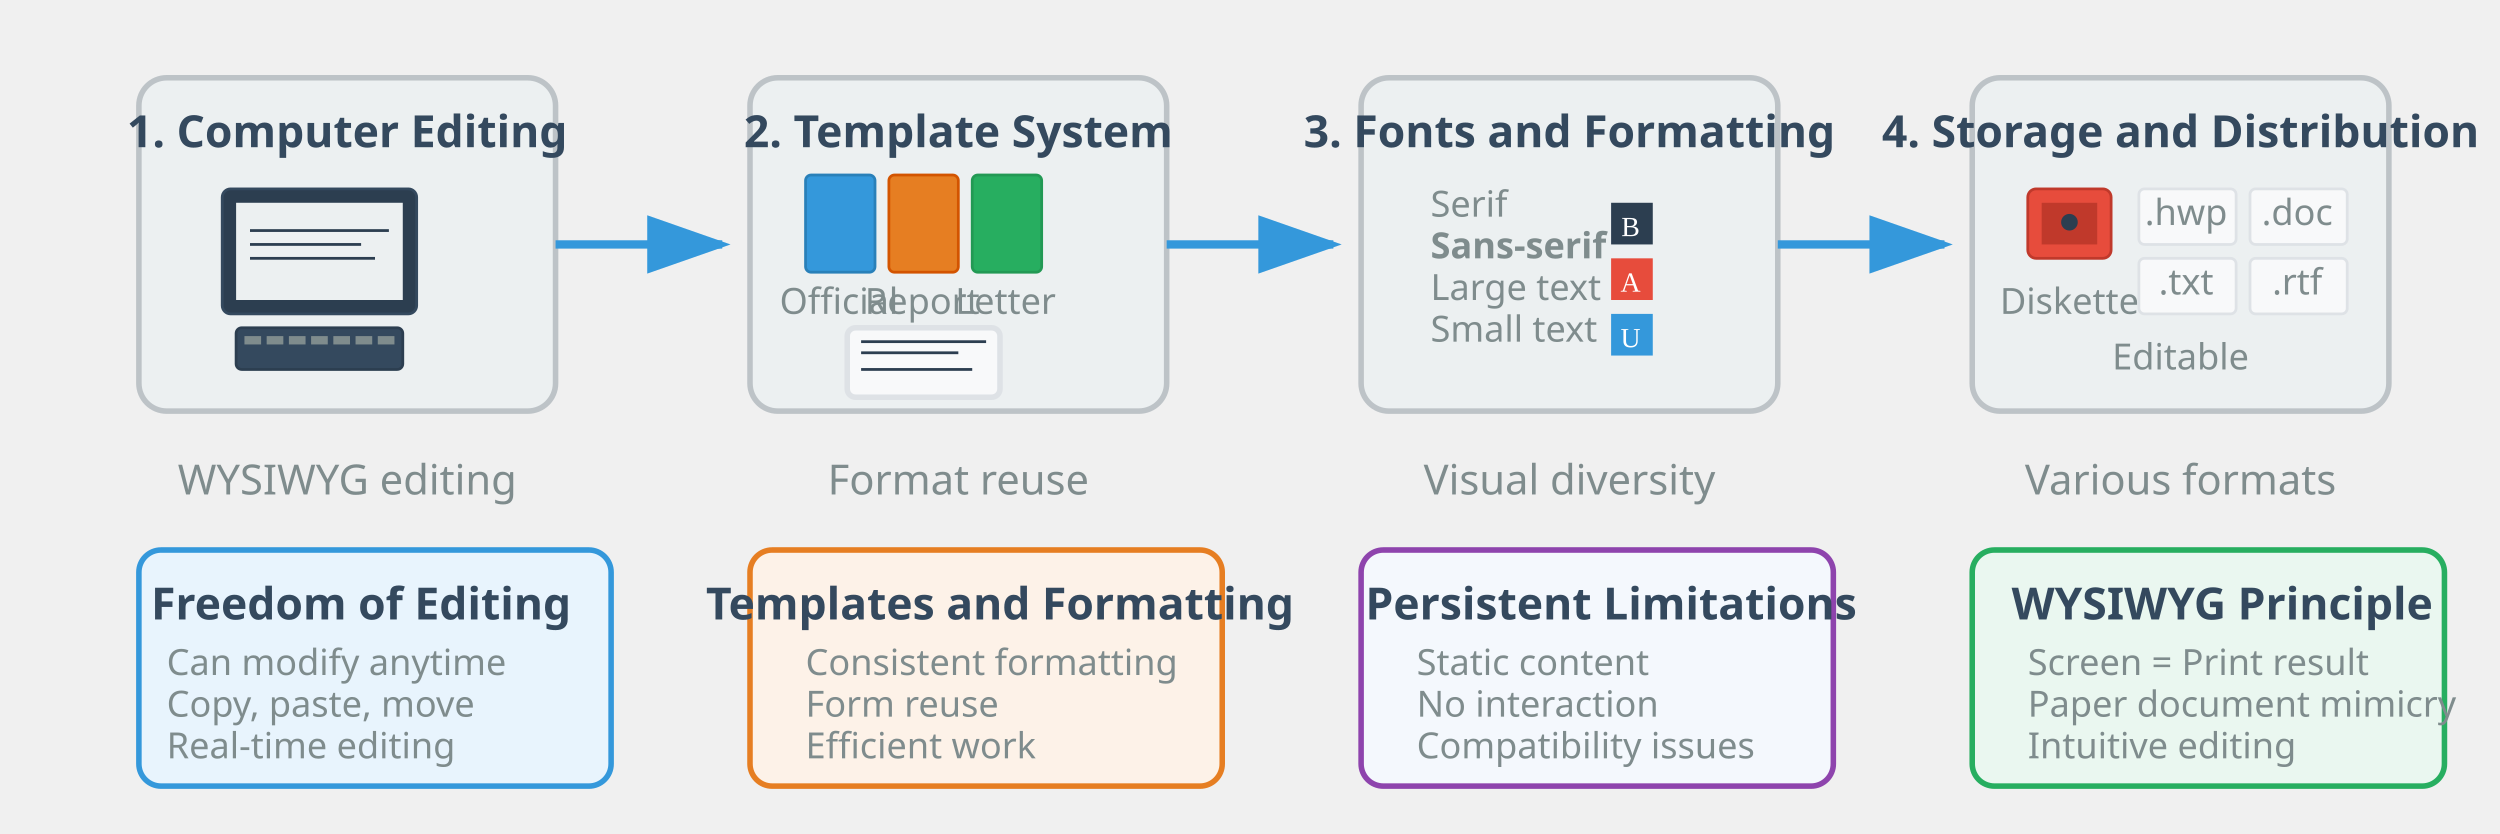
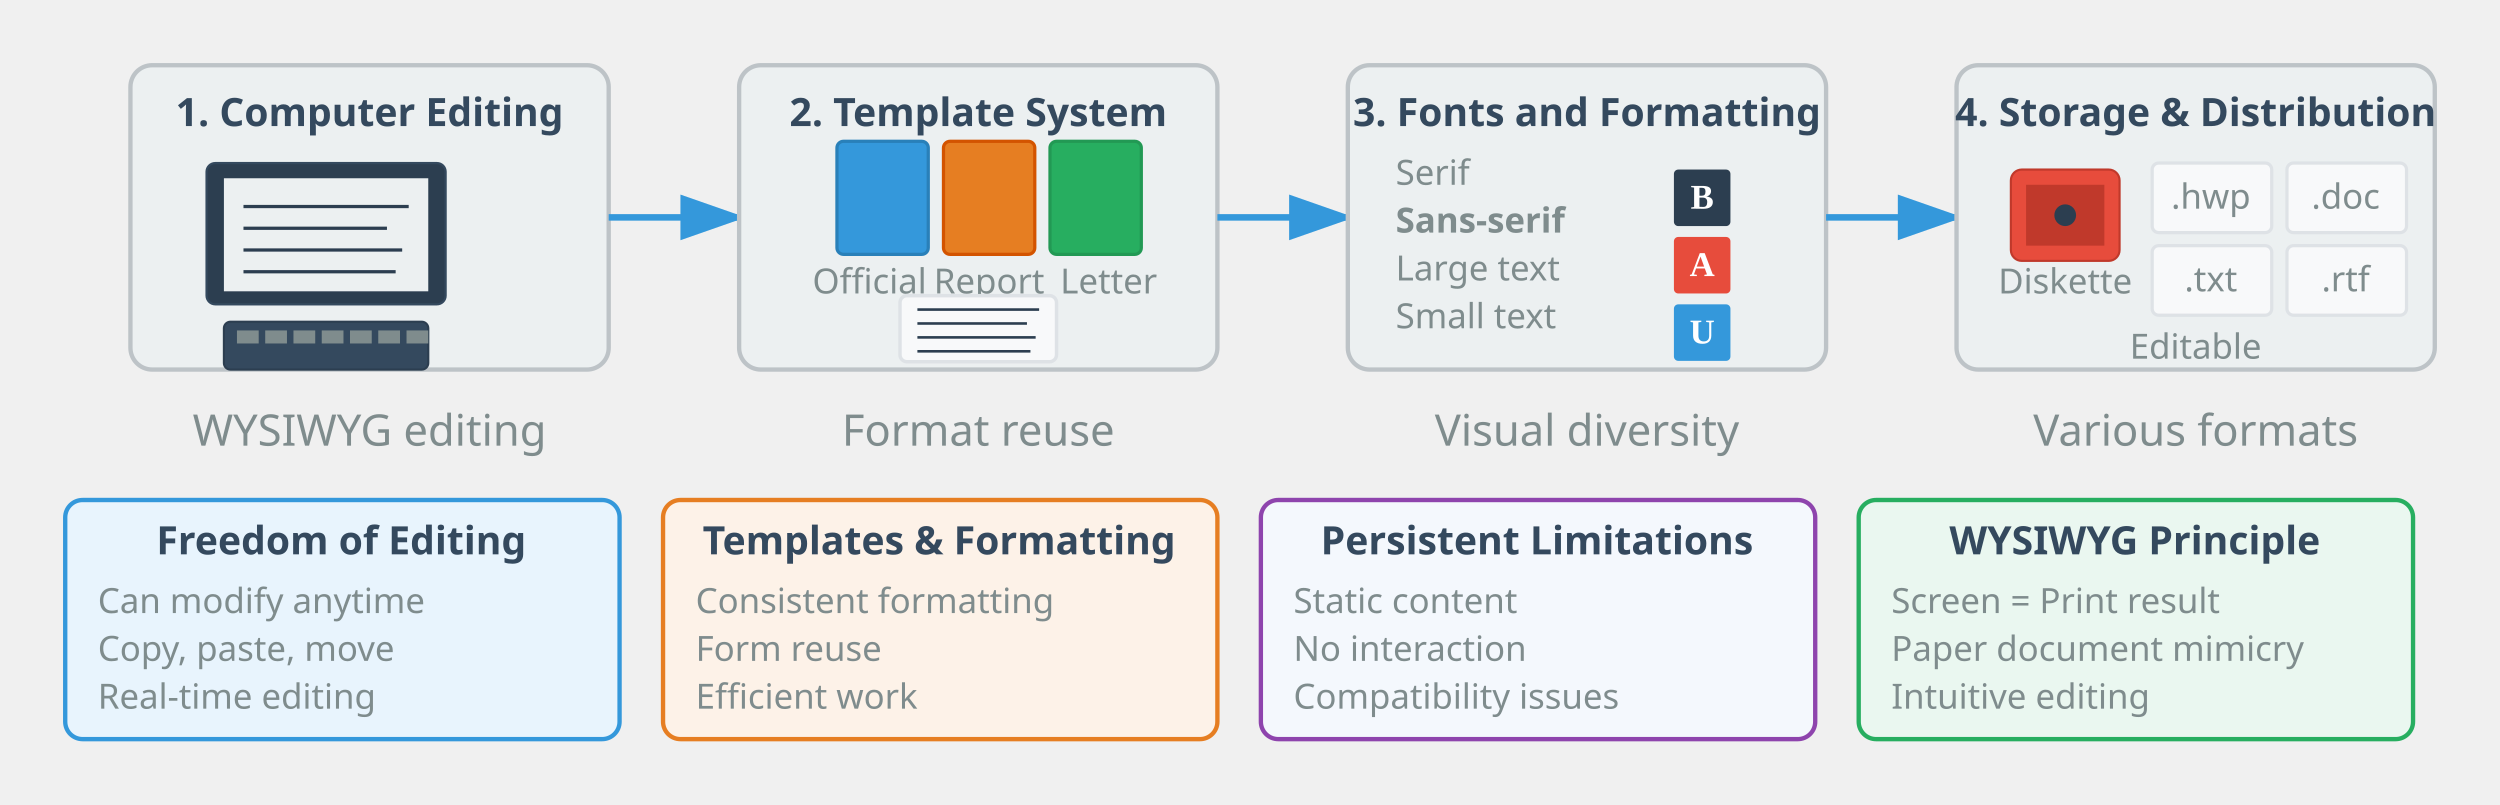
- <svg xmlns="http://www.w3.org/2000/svg" viewBox="0 52 900 300">
+ <svg xmlns="http://www.w3.org/2000/svg" viewBox="20 30 1150 370">
  <defs>
    <style>
      .title-text { font-family: 'IBM Plex Sans KR', sans-serif; font-size: 24px; font-weight: bold; fill: #2c3e50; }
-       .stage-text { font-family: 'IBM Plex Sans KR', sans-serif; font-size: 16px; font-weight: 600; fill: #34495e; }
-       .desc-text-middle { font-family: 'Noto Sans KR', sans-serif; font-size: 15px; fill: #7f8c8d; }
-       .desc-text { font-family: 'Noto Sans KR', sans-serif; font-size: 13px; fill: #7f8c8d; }
+       .stage-text { font-family: 'IBM Plex Sans KR', sans-serif; font-size: 18px; font-weight: 600; fill: #34495e; }
+       .desc-text-middle { font-family: 'Noto Sans KR', sans-serif; font-size: 20px; fill: #7f8c8d; }
+       .desc-text { font-family: 'Noto Sans KR', sans-serif; font-size: 16px; fill: #7f8c8d; }
      .process-box { fill: #ecf0f1; stroke: #bdc3c7; stroke-width: 2; }
      .arrow { fill: #3498db; }
      .computer { fill: #95a5a6; stroke: #7f8c8d; stroke-width: 2; }
      .screen { fill: #2c3e50; stroke: #34495e; stroke-width: 1; }
      .keyboard { fill: #34495e; stroke: #2c3e50; stroke-width: 1; }
      .disk { fill: #e74c3c; stroke: #c0392b; stroke-width: 1; }
    </style>
    <marker id="arrowhead" markerWidth="10" markerHeight="7" refX="9" refY="3.5" orient="auto">
      <polygon points="0 0, 10 3.5, 0 7" class="arrow" />
    </marker>
  </defs>
  <g id="stage1">
-     <rect x="50" y="80" width="150" height="120" rx="10" class="process-box" />
-     <text x="125" y="105" text-anchor="middle" class="stage-text">1. Computer Editing</text>
-     <rect x="80" y="120" width="70" height="45" rx="3" class="screen" />
-     <rect x="85" y="125" width="60" height="35" fill="#ecf0f1" />
-     <line x1="90" y1="135" x2="140" y2="135" stroke="#2c3e50" stroke-width="1" />
-     <line x1="90" y1="140" x2="130" y2="140" stroke="#2c3e50" stroke-width="1" />
-     <line x1="90" y1="145" x2="135" y2="145" stroke="#2c3e50" stroke-width="1" />
-     <rect x="85" y="170" width="60" height="15" rx="2" class="keyboard" />
-     <rect x="88" y="173" width="6" height="3" fill="#7f8c8d" />
-     <rect x="96" y="173" width="6" height="3" fill="#7f8c8d" />
-     <rect x="104" y="173" width="6" height="3" fill="#7f8c8d" />
-     <rect x="112" y="173" width="6" height="3" fill="#7f8c8d" />
-     <rect x="120" y="173" width="6" height="3" fill="#7f8c8d" />
-     <rect x="128" y="173" width="6" height="3" fill="#7f8c8d" />
-     <rect x="136" y="173" width="6" height="3" fill="#7f8c8d" />
-     <text x="125" y="230" text-anchor="middle" class="desc-text-middle">WYSIWYG editing</text>
+     <rect x="80" y="60" width="220" height="140" rx="10" class="process-box" />
+     <text x="190" y="88" text-anchor="middle" class="stage-text">1. Computer Editing</text>
+     <rect x="115" y="105" width="110" height="65" rx="4" class="screen" />
+     <rect x="123" y="112" width="94" height="52" fill="#ecf0f1" />
+     <line x1="132" y1="125" x2="208" y2="125" stroke="#2c3e50" stroke-width="1.5" />
+     <line x1="132" y1="135" x2="198" y2="135" stroke="#2c3e50" stroke-width="1.5" />
+     <line x1="132" y1="145" x2="205" y2="145" stroke="#2c3e50" stroke-width="1.5" />
+     <line x1="132" y1="155" x2="202" y2="155" stroke="#2c3e50" stroke-width="1.5" />
+     <rect x="123" y="178" width="94" height="22" rx="3" class="keyboard" />
+     <rect x="129" y="182" width="10" height="6" fill="#7f8c8d" />
+     <rect x="142" y="182" width="10" height="6" fill="#7f8c8d" />
+     <rect x="155" y="182" width="10" height="6" fill="#7f8c8d" />
+     <rect x="168" y="182" width="10" height="6" fill="#7f8c8d" />
+     <rect x="181" y="182" width="10" height="6" fill="#7f8c8d" />
+     <rect x="194" y="182" width="10" height="6" fill="#7f8c8d" />
+     <rect x="207" y="182" width="10" height="6" fill="#7f8c8d" />
+     <text x="190" y="235" text-anchor="middle" class="desc-text-middle">WYSIWYG editing</text>
  </g>
-   <line x1="200" y1="140" x2="260" y2="140" stroke="#3498db" stroke-width="3" marker-end="url(#arrowhead)" />
+   <line x1="300" y1="130" x2="360" y2="130" stroke="#3498db" stroke-width="3" marker-end="url(#arrowhead)" />
  <g id="stage2">
-     <rect x="270" y="80" width="150" height="120" rx="10" class="process-box" />
-     <text x="345" y="105" text-anchor="middle" class="stage-text">2. Template System</text>
-     <rect x="290" y="115" width="25" height="35" rx="2" fill="#3498db" stroke="#2980b9" stroke-width="1" />
-     <text x="302" y="165" text-anchor="middle" class="desc-text" fill="white">Official</text>
-     <rect x="320" y="115" width="25" height="35" rx="2" fill="#e67e22" stroke="#d35400" stroke-width="1" />
-     <text x="332" y="165" text-anchor="middle" class="desc-text" fill="white">Report</text>
-     <rect x="350" y="115" width="25" height="35" rx="2" fill="#27ae60" stroke="#229954" stroke-width="1" />
-     <text x="362" y="165" text-anchor="middle" class="desc-text" fill="white">Letter</text>
-     <rect x="305" y="170" width="55" height="25" rx="3" fill="#f8f9fa" stroke="#dee2e6" stroke-width="2" />
-     <line x1="310" y1="175" x2="355" y2="175" stroke="#2c3e50" stroke-width="1" />
-     <line x1="310" y1="179" x2="345" y2="179" stroke="#2c3e50" stroke-width="1" />
-     <line x1="310" y1="185" x2="350" y2="185" stroke="#2c3e50" stroke-width="1" />
-     <text x="345" y="230" text-anchor="middle" class="desc-text-middle">Format reuse</text>
+     <rect x="360" y="60" width="220" height="140" rx="10" class="process-box" />
+     <text x="470" y="88" text-anchor="middle" class="stage-text">2. Template System</text>
+     <g transform="translate(20, -10)">
+       <rect x="385" y="105" width="42" height="52" rx="3" fill="#3498db" stroke="#2980b9" stroke-width="1.5" />
+       <text x="400" y="175" text-anchor="middle" class="desc-text" fill="white" font-size="12px">Official</text>
+       <rect x="434" y="105" width="42" height="52" rx="3" fill="#e67e22" stroke="#d35400" stroke-width="1.5" />
+       <text x="455" y="175" text-anchor="middle" class="desc-text" fill="white" font-size="12px">Report</text>
+       <rect x="483" y="105" width="42" height="52" rx="3" fill="#27ae60" stroke="#229954" stroke-width="1.5" />
+       <text x="510" y="175" text-anchor="middle" class="desc-text" fill="white" font-size="12px">Letter</text>
+     </g>
+     <g transform="translate(110, 30) scale(0.8)">
+       <rect x="405" y="170" width="90" height="38" rx="4" fill="#f8f9fa" stroke="#dee2e6" stroke-width="2" />
+       <line x1="415" y1="178" x2="485" y2="178" stroke="#2c3e50" stroke-width="1.5" />
+       <line x1="415" y1="186" x2="478" y2="186" stroke="#2c3e50" stroke-width="1.5" />
+       <line x1="415" y1="194" x2="483" y2="194" stroke="#2c3e50" stroke-width="1.5" />
+       <line x1="415" y1="202" x2="480" y2="202" stroke="#2c3e50" stroke-width="1.5" />
+     </g>
+     <text x="470" y="235" text-anchor="middle" class="desc-text-middle">Format reuse</text>
  </g>
-   <line x1="420" y1="140" x2="480" y2="140" stroke="#3498db" stroke-width="3" marker-end="url(#arrowhead)" />
+   <line x1="580" y1="130" x2="640" y2="130" stroke="#3498db" stroke-width="3" marker-end="url(#arrowhead)" />
  <g id="stage3">
-     <rect x="490" y="80" width="150" height="120" rx="10" class="process-box" />
-     <text x="565" y="105" text-anchor="middle" class="stage-text">3. Fonts and Formatting</text>
-     <text x="515" y="130" class="desc-text" font-family="serif">Serif</text>
-     <text x="515" y="145" class="desc-text" font-family="sans-serif" font-weight="bold">Sans-serif</text>
-     <text x="515" y="160" class="desc-text" font-size="16px" fill="#e74c3c">Large text</text>
-     <text x="515" y="175" class="desc-text" font-size="10px" fill="#3498db">Small text</text>
-     <rect x="580" y="125" width="15" height="15" fill="#2c3e50" />
-     <text x="587" y="137" text-anchor="middle" fill="white" font-size="10px">B</text>
-     <rect x="580" y="145" width="15" height="15" fill="#e74c3c" />
-     <text x="587" y="157" text-anchor="middle" fill="white" font-size="10px">A</text>
-     <rect x="580" y="165" width="15" height="15" fill="#3498db" />
-     <text x="587" y="177" text-anchor="middle" fill="white" font-size="10px">U</text>
-     <text x="565" y="230" text-anchor="middle" class="desc-text-middle">Visual diversity</text>
+     <rect x="640" y="60" width="220" height="140" rx="10" class="process-box" />
+     <text x="750" y="88" text-anchor="middle" class="stage-text">3. Fonts and Formatting</text>
+     <text x="662" y="115" class="desc-text" font-family="serif" font-size="18px">Serif</text>
+     <text x="662" y="137" class="desc-text" font-family="sans-serif" font-weight="bold" font-size="18px">Sans-serif</text>
+     <text x="662" y="159" class="desc-text" font-size="20px" fill="#e74c3c">Large text</text>
+     <text x="662" y="181" class="desc-text" font-size="14px" fill="#3498db">Small text</text>
+     <rect x="790" y="108" width="26" height="26" fill="#2c3e50" rx="2" />
+     <text x="803" y="126" text-anchor="middle" fill="white" font-size="16px" font-weight="bold">B</text>
+     <rect x="790" y="139" width="26" height="26" fill="#e74c3c" rx="2" />
+     <text x="803" y="157" text-anchor="middle" fill="white" font-size="16px" font-weight="bold">A</text>
+     <rect x="790" y="170" width="26" height="26" fill="#3498db" rx="2" />
+     <text x="803" y="188" text-anchor="middle" fill="white" font-size="16px" font-weight="bold">U</text>
+     <text x="750" y="235" text-anchor="middle" class="desc-text-middle">Visual diversity</text>
  </g>
-   <line x1="640" y1="140" x2="700" y2="140" stroke="#3498db" stroke-width="3" marker-end="url(#arrowhead)" />
+   <line x1="860" y1="130" x2="920" y2="130" stroke="#3498db" stroke-width="3" marker-end="url(#arrowhead)" />
  <g id="stage4">
-     <rect x="710" y="80" width="150" height="120" rx="10" class="process-box" />
-     <text x="785" y="105" text-anchor="middle" class="stage-text">4. Storage and Distribution</text>
-     <rect x="730" y="120" width="30" height="25" rx="3" class="disk" />
-     <rect x="735" y="125" width="20" height="15" fill="#c0392b" />
-     <circle cx="745" cy="132" r="3" fill="#2c3e50" />
-     <text x="745" y="165" text-anchor="middle" class="desc-text">Diskette</text>
-     <rect x="770" y="120" width="35" height="20" rx="2" fill="#f8f9fa" stroke="#dee2e6" stroke-width="1" />
-     <text x="787" y="133" text-anchor="middle" class="desc-text">.hwp</text>
-     <rect x="810" y="120" width="35" height="20" rx="2" fill="#f8f9fa" stroke="#dee2e6" stroke-width="1" />
-     <text x="827" y="133" text-anchor="middle" class="desc-text">.doc</text>
-     <rect x="770" y="145" width="35" height="20" rx="2" fill="#f8f9fa" stroke="#dee2e6" stroke-width="1" />
-     <text x="787" y="158" text-anchor="middle" class="desc-text">.txt</text>
-     <rect x="810" y="145" width="35" height="20" rx="2" fill="#f8f9fa" stroke="#dee2e6" stroke-width="1" />
-     <text x="827" y="158" text-anchor="middle" class="desc-text">.rtf</text>
-     <text x="785" y="185" text-anchor="middle" class="desc-text">Editable</text>
-     <text x="785" y="230" text-anchor="middle" class="desc-text-middle">Various formats</text>
+     <rect x="920" y="60" width="220" height="140" rx="10" class="process-box" />
+     <text x="1030" y="88" text-anchor="middle" class="stage-text">4. Storage &amp; Distribution</text>
+     <rect x="945" y="108" width="50" height="42" rx="5" class="disk" />
+     <rect x="952" y="115" width="36" height="28" fill="#c0392b" />
+     <circle cx="970" cy="129" r="5" fill="#2c3e50" />
+     <text x="970" y="165" text-anchor="middle" class="desc-text" font-size="14px">Diskette</text>
+     <rect x="1010" y="105" width="55" height="32" rx="3" fill="#f8f9fa" stroke="#dee2e6" stroke-width="1.5" />
+     <text x="1037" y="126" text-anchor="middle" class="desc-text" font-size="15px">.hwp</text>
+     <rect x="1072" y="105" width="55" height="32" rx="3" fill="#f8f9fa" stroke="#dee2e6" stroke-width="1.5" />
+     <text x="1099" y="126" text-anchor="middle" class="desc-text" font-size="15px">.doc</text>
+     <rect x="1010" y="143" width="55" height="32" rx="3" fill="#f8f9fa" stroke="#dee2e6" stroke-width="1.5" />
+     <text x="1037" y="164" text-anchor="middle" class="desc-text" font-size="15px">.txt</text>
+     <rect x="1072" y="143" width="55" height="32" rx="3" fill="#f8f9fa" stroke="#dee2e6" stroke-width="1.5" />
+     <text x="1099" y="164" text-anchor="middle" class="desc-text" font-size="15px">.rtf</text>
+     <text x="1030" y="195" text-anchor="middle" class="desc-text">Editable</text>
+     <text x="1030" y="235" text-anchor="middle" class="desc-text-middle">Various formats</text>
  </g>
-   <g id="characteristics" transform="translate(0, -30)">
-     <rect x="50" y="280" width="170" height="85" rx="8" fill="#e8f4fd" stroke="#3498db" stroke-width="2" />
-     <text x="130" y="305" text-anchor="middle" class="stage-text">Freedom of Editing</text>
-     <text x="60" y="325" class="desc-text">Can modify anytime</text>
-     <text x="60" y="340" class="desc-text">Copy, paste, move</text>
-     <text x="60" y="355" class="desc-text">Real-time editing</text>
-     <rect x="270" y="280" width="170" height="85" rx="8" fill="#fdf2e8" stroke="#e67e22" stroke-width="2" />
-     <text x="360" y="305" text-anchor="middle" class="stage-text">Templates and Formatting</text>
-     <text x="290" y="325" class="desc-text">Consistent formatting</text>
-     <text x="290" y="340" class="desc-text">Form reuse</text>
-     <text x="290" y="355" class="desc-text">Efficient work</text>
-     <rect x="490" y="280" width="170" height="85" rx="8" fill="#f4f8fd" stroke="#8e44ad" stroke-width="2" />
-     <text x="580" y="305" text-anchor="middle" class="stage-text">Persistent Limitations</text>
-     <text x="510" y="325" class="desc-text">Static content</text>
-     <text x="510" y="340" class="desc-text">No interaction</text>
-     <text x="510" y="355" class="desc-text">Compatibility issues</text>
-     <rect x="710" y="280" width="170" height="85" rx="8" fill="#eaf7f0" stroke="#27ae60" stroke-width="2" />
-     <text x="800" y="305" text-anchor="middle" class="stage-text">WYSIWYG Principle</text>
-     <text x="730" y="325" class="desc-text">Screen = Print result</text>
-     <text x="730" y="340" class="desc-text">Paper document mimicry</text>
-     <text x="730" y="355" class="desc-text">Intuitive editing</text>
+   <g id="characteristics">
+     <rect x="50" y="260" width="255" height="110" rx="8" fill="#e8f4fd" stroke="#3498db" stroke-width="2" />
+     <text x="177" y="285" text-anchor="middle" class="stage-text">Freedom of Editing</text>
+     <text x="65" y="312" class="desc-text">Can modify anytime</text>
+     <text x="65" y="334" class="desc-text">Copy, paste, move</text>
+     <text x="65" y="356" class="desc-text">Real-time editing</text>
+     <rect x="325" y="260" width="255" height="110" rx="8" fill="#fdf2e8" stroke="#e67e22" stroke-width="2" />
+     <text x="452" y="285" text-anchor="middle" class="stage-text">Templates &amp; Formatting</text>
+     <text x="340" y="312" class="desc-text">Consistent formatting</text>
+     <text x="340" y="334" class="desc-text">Form reuse</text>
+     <text x="340" y="356" class="desc-text">Efficient work</text>
+     <rect x="600" y="260" width="255" height="110" rx="8" fill="#f4f8fd" stroke="#8e44ad" stroke-width="2" />
+     <text x="727" y="285" text-anchor="middle" class="stage-text">Persistent Limitations</text>
+     <text x="615" y="312" class="desc-text">Static content</text>
+     <text x="615" y="334" class="desc-text">No interaction</text>
+     <text x="615" y="356" class="desc-text">Compatibility issues</text>
+     <rect x="875" y="260" width="255" height="110" rx="8" fill="#eaf7f0" stroke="#27ae60" stroke-width="2" />
+     <text x="1002" y="285" text-anchor="middle" class="stage-text">WYSIWYG Principle</text>
+     <text x="890" y="312" class="desc-text">Screen = Print result</text>
+     <text x="890" y="334" class="desc-text">Paper document mimicry</text>
+     <text x="890" y="356" class="desc-text">Intuitive editing</text>
  </g>
</svg>
